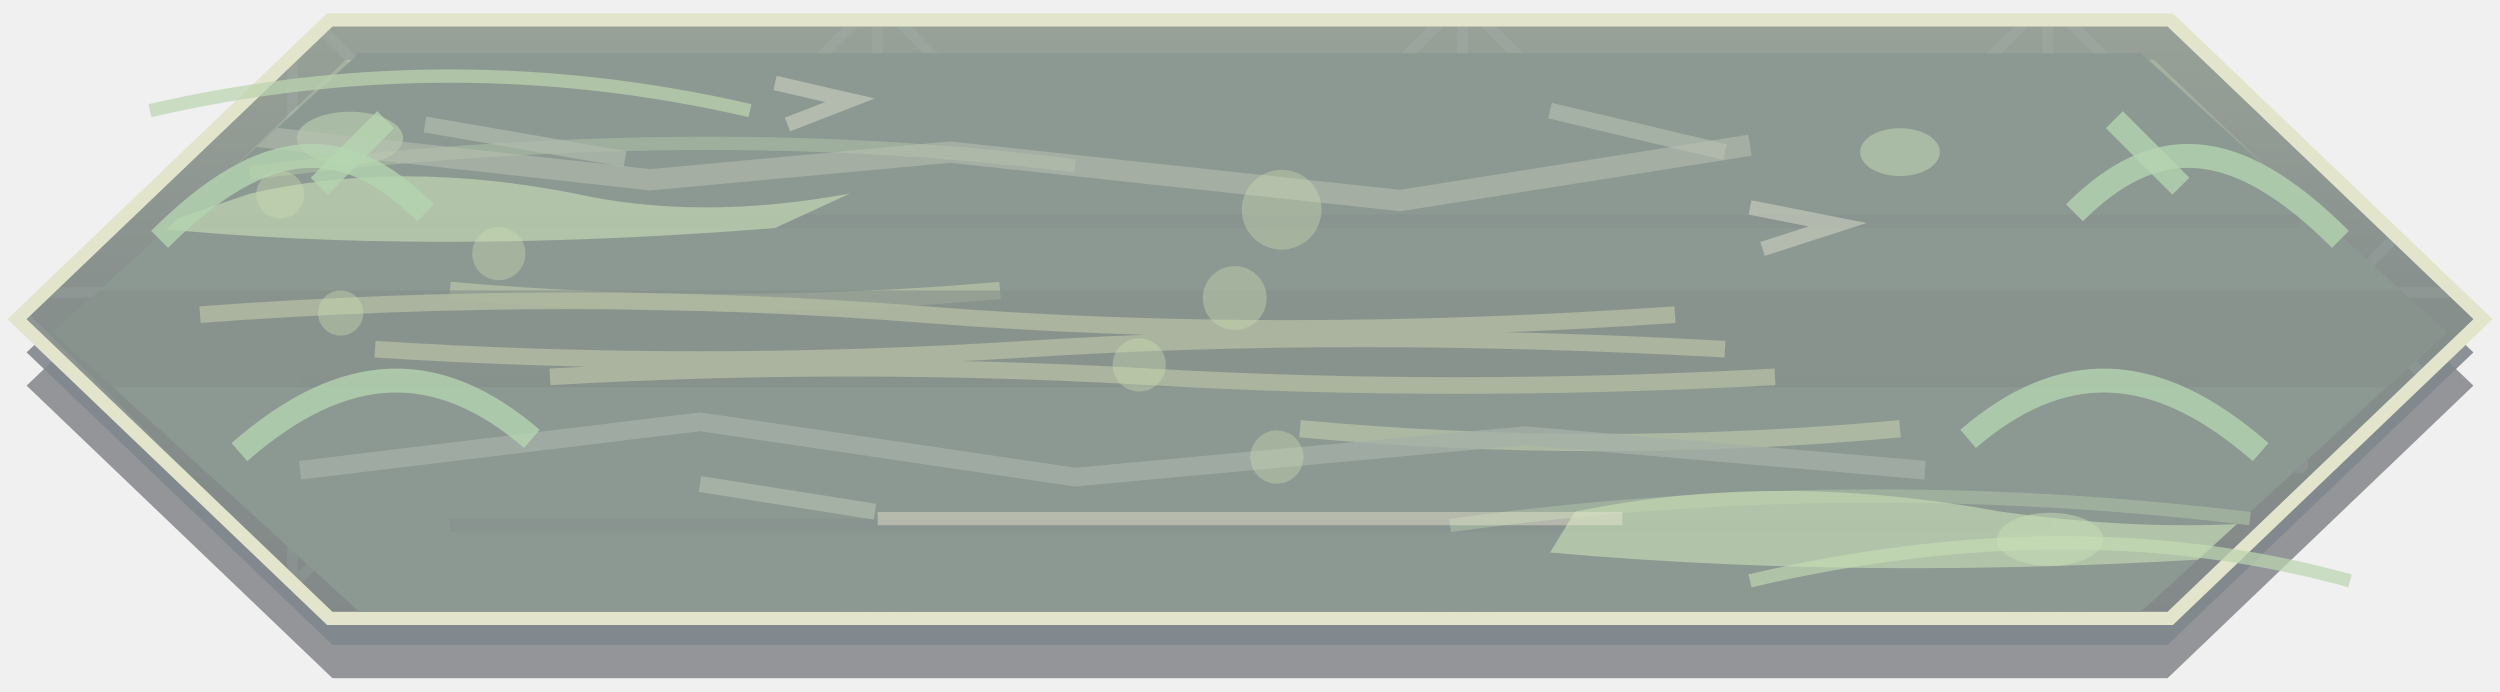
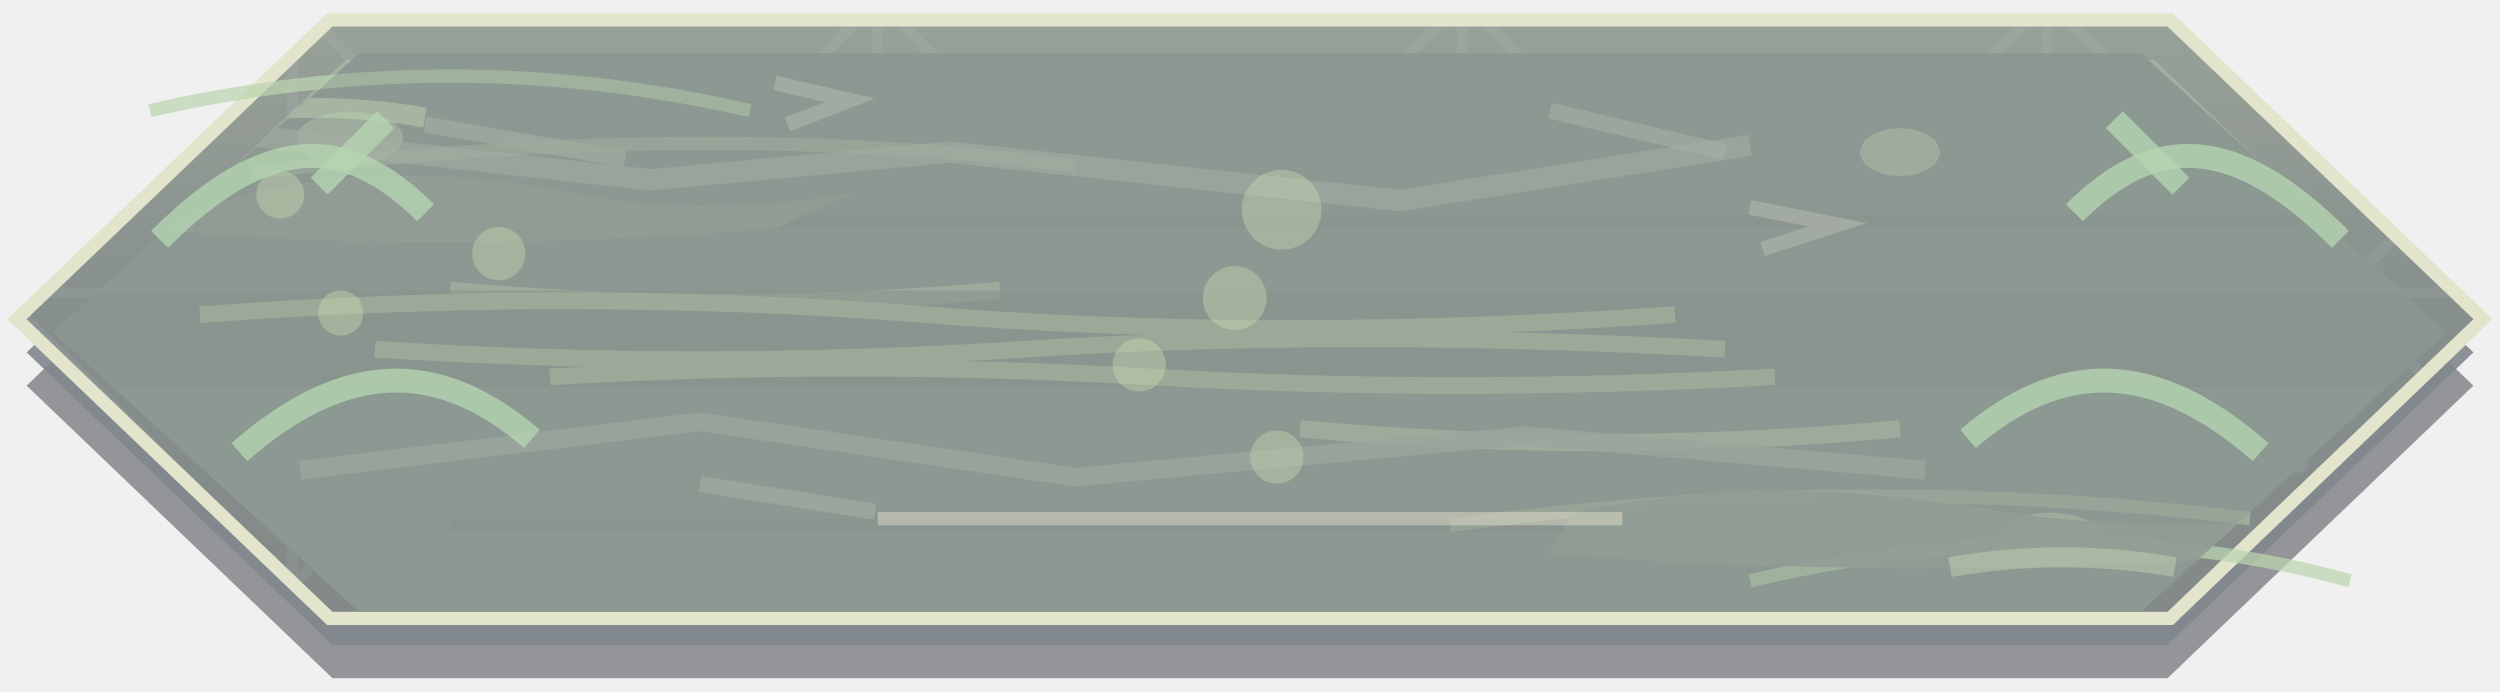
<svg xmlns="http://www.w3.org/2000/svg" width="376" height="104" viewBox="0 0 188 52" role="img" aria-label="M7 secondary-hex-button disabled" data-style="m11-enchanted-forest@0.1.0" data-geometry-shape="wide-hexagon" data-corner-radius="2" data-end-cap-depth="23">
  <defs>
    <linearGradient id="m11-secondary-hex-button-188x52-disabled-plate" x1="0" y1="0" x2="0" y2="1">
      <stop offset="0" stop-color="#5C7650" />
      <stop offset=".48" stop-color="#20382B" />
      <stop offset="1" stop-color="#13251E" />
    </linearGradient>
    <linearGradient id="m11-secondary-hex-button-188x52-disabled-primary" x1="0" y1="0" x2="0" y2="1">
      <stop offset="0" stop-color="#F1E8C8" />
      <stop offset=".45" stop-color="#66D9B2" />
      <stop offset="1" stop-color="#2A856F" />
    </linearGradient>
    <linearGradient id="m11-secondary-hex-button-188x52-disabled-energy" x1="0" y1="0" x2="1" y2="0">
      <stop offset="0" stop-color="#B8E0A5" stop-opacity="0" />
      <stop offset=".5" stop-color="#B8E0A5" stop-opacity=".86" />
      <stop offset="1" stop-color="#B8E0A5" stop-opacity="0" />
    </linearGradient>
    <pattern id="m11-secondary-hex-button-188x52-disabled-grain" width="28" height="28" patternUnits="userSpaceOnUse">
      <circle cx="5" cy="7" r=".6" fill="#FFFFFF" fill-opacity=".12" />
      <circle cx="20" cy="15" r=".45" fill="#061321" fill-opacity=".2" />
    </pattern>
    <pattern id="m11-secondary-hex-button-188x52-disabled-plate-pattern" width="44" height="44" patternUnits="userSpaceOnUse">
      <path d="M0 22H44M22 0V44M0 22L22 0 44 22 22 44Z" fill="none" stroke="#D8FBFF" stroke-opacity=".12" stroke-width=".8" />
    </pattern>
    <mask id="m11-secondary-hex-button-188x52-disabled-mask">
      <path d="M25 2H163L186 24L163 46H25L2 24Z" fill="white" />
    </mask>
  </defs>
  <g opacity="0.48">
    <g id="m11-secondary-hex-button-188x52-disabled-outer-shadow" data-layer="outer-shadow" transform="translate(0 5)">
      <path d="M25 2H163L186 24L163 46H25L2 24Z" fill="#020812" opacity=".82" />
    </g>
    <g id="m11-secondary-hex-button-188x52-disabled-connected-depth" data-layer="connected-depth" transform="translate(0 2.5)">
      <path d="M25 2H163L186 24L163 46H25L2 24Z" fill="#071522" opacity=".9" />
    </g>
    <g id="m11-secondary-hex-button-188x52-disabled-outer-frame" data-layer="outer-frame">
      <path d="M25 2H163L186 24L163 46H25L2 24Z" fill="#071421" stroke="#D4D9A6" stroke-width="2" stroke-linejoin="miter" />
    </g>
    <g id="m11-secondary-hex-button-188x52-disabled-inner-plate-fill" data-layer="inner-plate-fill">
      <path d="M25 2H163L186 24L163 46H25L2 24Z" fill="url(#m11-secondary-hex-button-188x52-disabled-plate)" />
    </g>
    <g id="m11-secondary-hex-button-188x52-disabled-surface-grain" data-layer="surface-grain" data-material-source="m8-ice-grain" mask="url(#m11-secondary-hex-button-188x52-disabled-mask)">
      <rect width="188" height="52" fill="url(#m11-secondary-hex-button-188x52-disabled-grain)" />
    </g>
    <g id="m11-secondary-hex-button-188x52-disabled-surface-pattern" data-layer="surface-pattern" data-material-source="m8-crystal-facet-pattern" mask="url(#m11-secondary-hex-button-188x52-disabled-mask)">
      <rect width="188" height="52" fill="url(#m11-secondary-hex-button-188x52-disabled-plate-pattern)" />
    </g>
    <g id="m11-secondary-hex-button-188x52-disabled-side-bevel-shade" data-layer="side-bevel-shade" mask="url(#m11-secondary-hex-button-188x52-disabled-mask)">
      <path d="M25 2H163L186 24L163 46H25L2 24Z" fill="none" stroke="#020812" stroke-opacity=".38" stroke-width="5" />
    </g>
    <g id="m11-secondary-hex-button-188x52-disabled-top-bevel-highlight" data-layer="top-bevel-highlight" mask="url(#m11-secondary-hex-button-188x52-disabled-mask)">
      <path d="M33 8H155" stroke="#FFFFFF" stroke-opacity=".55" stroke-width="3" stroke-linecap="square" />
    </g>
    <g id="m11-secondary-hex-button-188x52-disabled-cold-edge-accent" data-layer="cold-edge-accent" data-material-source="m8-cold-edge-accent" mask="url(#m11-secondary-hex-button-188x52-disabled-mask)">
      <rect x="23" y="6" width="142" height="8" fill="url(#m11-secondary-hex-button-188x52-disabled-energy)" />
    </g>
    <g id="m11-secondary-hex-button-188x52-disabled-ornament-decal" data-layer="ornament-decal" data-material-source="m7-ornament-marks" mask="url(#m11-secondary-hex-button-188x52-disabled-mask)">
      <path d="M31 39h16M141 39h16" stroke="#E6FCFF" stroke-opacity=".5" stroke-width="2" />
    </g>
    <g id="m11-secondary-hex-button-material-stack" data-layer="forest-material-stack" data-material-families="weathered-stone,dark-wood,moss-lichen">
      <path d="M27 4H161L184 25L161 46H27L4 25Z" fill="#20382B" />
      <path d="M15.04 16.64H172.96M22.56 28.6H165.44M33.84 39.52H154.16" stroke="#182E24" stroke-width="1" stroke-opacity=".82" />
      <path d="M18.8 13Q52.64 8.84 80.84 12.48M109.04 39.52Q139.12 35.36 169.2 39" fill="none" stroke="#4D6E45" stroke-width="1" stroke-opacity=".9" />
      <path d="M11.28 8.32Q33.84 3.12 56.4 8.32M131.6 43.68Q156.04 37.96 176.72 43.68" fill="none" stroke="#84B66A" stroke-width="1" stroke-opacity=".72" />
    </g>
    <g id="m11-secondary-hex-button-material-detail" data-layer="forest-material-detail" data-material-channels="stone-chips,wood-grain,moss-mask">
      <path d="M31.96 9.36l15.04 2.6M116.56 8.32l13.16 3.12M52.64 36.4l13.16 2.08" stroke="#6B8063" stroke-width="1.2" stroke-opacity=".72" />
      <path d="M33.84 21.84q20.68 1.82 41.36 0M97.76 32.24q22.56 2.08 45.12 0" fill="none" stroke="#789356" stroke-width="1.3" stroke-opacity=".75" />
      <g fill="#9BCB78" fill-opacity=".5">
        <ellipse cx="26.32" cy="10.4" rx="4" ry="2" />
        <ellipse cx="154.16" cy="40.56" rx="4" ry="2" />
        <ellipse cx="142.88" cy="11.44" rx="3" ry="1.8" />
      </g>
    </g>
    <g id="m11-secondary-hex-button-material-face-depth" data-layer="forest-material-face-depth" data-material-source="shared-face-geometry">
      <clipPath id="m11-secondary-hex-button-face-clip">
        <path d="M27 4H161L184 25L161 46H27L4 25Z" />
      </clipPath>
      <g clip-path="url(#m11-secondary-hex-button-face-clip)">
        <g data-layer="forest-weathered-stone">
          <path d="M11.28 9.36l37.6 4.16 22.56 -2.08 33.84 3.64 26.32 -4.16" fill="none" stroke="#7C8D70" stroke-width="1.6" stroke-opacity=".55" />
          <path d="M22.56 35.36l30.08 -3.64 28.2 4.16 33.84 -3.12 30.08 2.6" fill="none" stroke="#526B56" stroke-width="1.4" stroke-opacity=".8" />
          <path d="M58.28 6.24l5.64 1.3 -4.7 1.82M131.6 15.6l6.58 1.3 -5.64 1.82" fill="none" stroke="#9BA687" stroke-width="1.1" stroke-opacity=".65" />
        </g>
        <g data-layer="forest-dark-wood-grain">
          <path d="M0 21.84H188V29.12H0Z" fill="#17291F" fill-opacity=".62" />
          <path d="M15.04 23.66q28.2 -2.08 54.52 0t56.4 0M28.2 26.26q24.44 1.56 48.88 0t52.64 0M41.36 28.34q22.56 -1.3 45.12 0t47 0" fill="none" stroke="#72854C" stroke-width="1.25" stroke-opacity=".8" />
        </g>
        <g data-layer="forest-moss-growth-mask" fill="#9BCB78" fill-opacity=".62">
          <path d="M18.8 14.56q11.28 -2.6 24.44 0q9.4 2.08 20.68 -.01l-5.64 2.6q-26.32 2.08 -47 -.02Z" />
          <path d="M118.44 38.48q15.04 -3.12 31.96 -.01q15.04 2.08 26.32 -.03l-3.76 3.12q-30.08 2.34 -56.4 -.01Z" />
        </g>
      </g>
    </g>
+     <g id="m11-secondary-hex-button-material-restraint" data-layer="forest-material-restraint" data-restraint="edge-anchored-low-opacity">
+       <clipPath id="m11-secondary-hex-button-restraint-clip">
+         <path d="M27 4H161L184 25L161 46H27L4 25Z" />
+       </clipPath>
+       <g clip-path="url(#m11-secondary-hex-button-restraint-clip)">
+         <path d="M0 0H188V52H0Z" fill="#20382B" fill-opacity=".42" />
+         <g data-layer="forest-moss-edge-anchor" fill="#20382B" fill-opacity=".78">
+           <path d="M18.8 14.56q11.28 -2.6 24.44 0q9.4 2.08 20.68 -.01l-5.64 2.6q-26.32 2.08 -47 -.02Z" />
+           <path d="M118.44 38.48q15.04 -3.12 31.96 -.01q15.04 2.08 26.32 -.03l-3.76 3.12q-30.08 2.34 -56.4 -.01Z" />
+         </g>
+         <path d="M15.04 8.84q8.46 -1.456 16.92 0M146.64 42.64q8.46 -1.456 16.92 0" fill="none" stroke="#9BCB78" stroke-width="1.5" stroke-opacity=".42" />
+       </g>
+     </g>
    <g id="m11-secondary-hex-button-moss-variation" data-layer="forest-variation" data-variation-seed="51731" data-variation-baseline="false" fill="#A6CC72" fill-opacity=".38">
      <circle cx="96.38" cy="15.77" r="3.0" />
      <circle cx="92.85" cy="22.41" r="2.4" />
      <circle cx="21.07" cy="14.64" r="1.8" />
      <circle cx="37.51" cy="19.07" r="2.0" />
      <circle cx="85.67" cy="27.44" r="2.0" />
      <circle cx="96.02" cy="34.37" r="2.0" />
      <circle cx="25.62" cy="23.54" r="1.7" />
    </g>
    <g id="m11-secondary-hex-button-leaf-vine-ornament" data-layer="forest-ornament" data-ornament="leaf-vine" data-ornament-count="4" fill="none" stroke="#76B86D" stroke-opacity=".78" stroke-width="1.8">
      <path d="M12 18c8-8 14-8 20-2M176 18c-8-8-14-8-20-2M18 34c8-7 15-7 22-1M170 34c-8-7-15-7-22-1" />
      <path d="M24 14l5-5M164 14l-5-5" />
    </g>
    <g id="m11-secondary-hex-button-parchment-typography" data-layer="forest-typography" data-typography-preset="m11-parchment-sage-action" data-semantic-text="required">
      <path d="M66 39h56" stroke="#EDE3B4" stroke-opacity=".42" />
    </g>
    <g id="m11-enchanted-forest-secondary-hex-button-content" data-layer="content" data-slot="editable-secondary-hex-button-content" data-safe-x="37" data-safe-y="8" data-safe-width="114" data-safe-height="34" />
  </g>
</svg>
